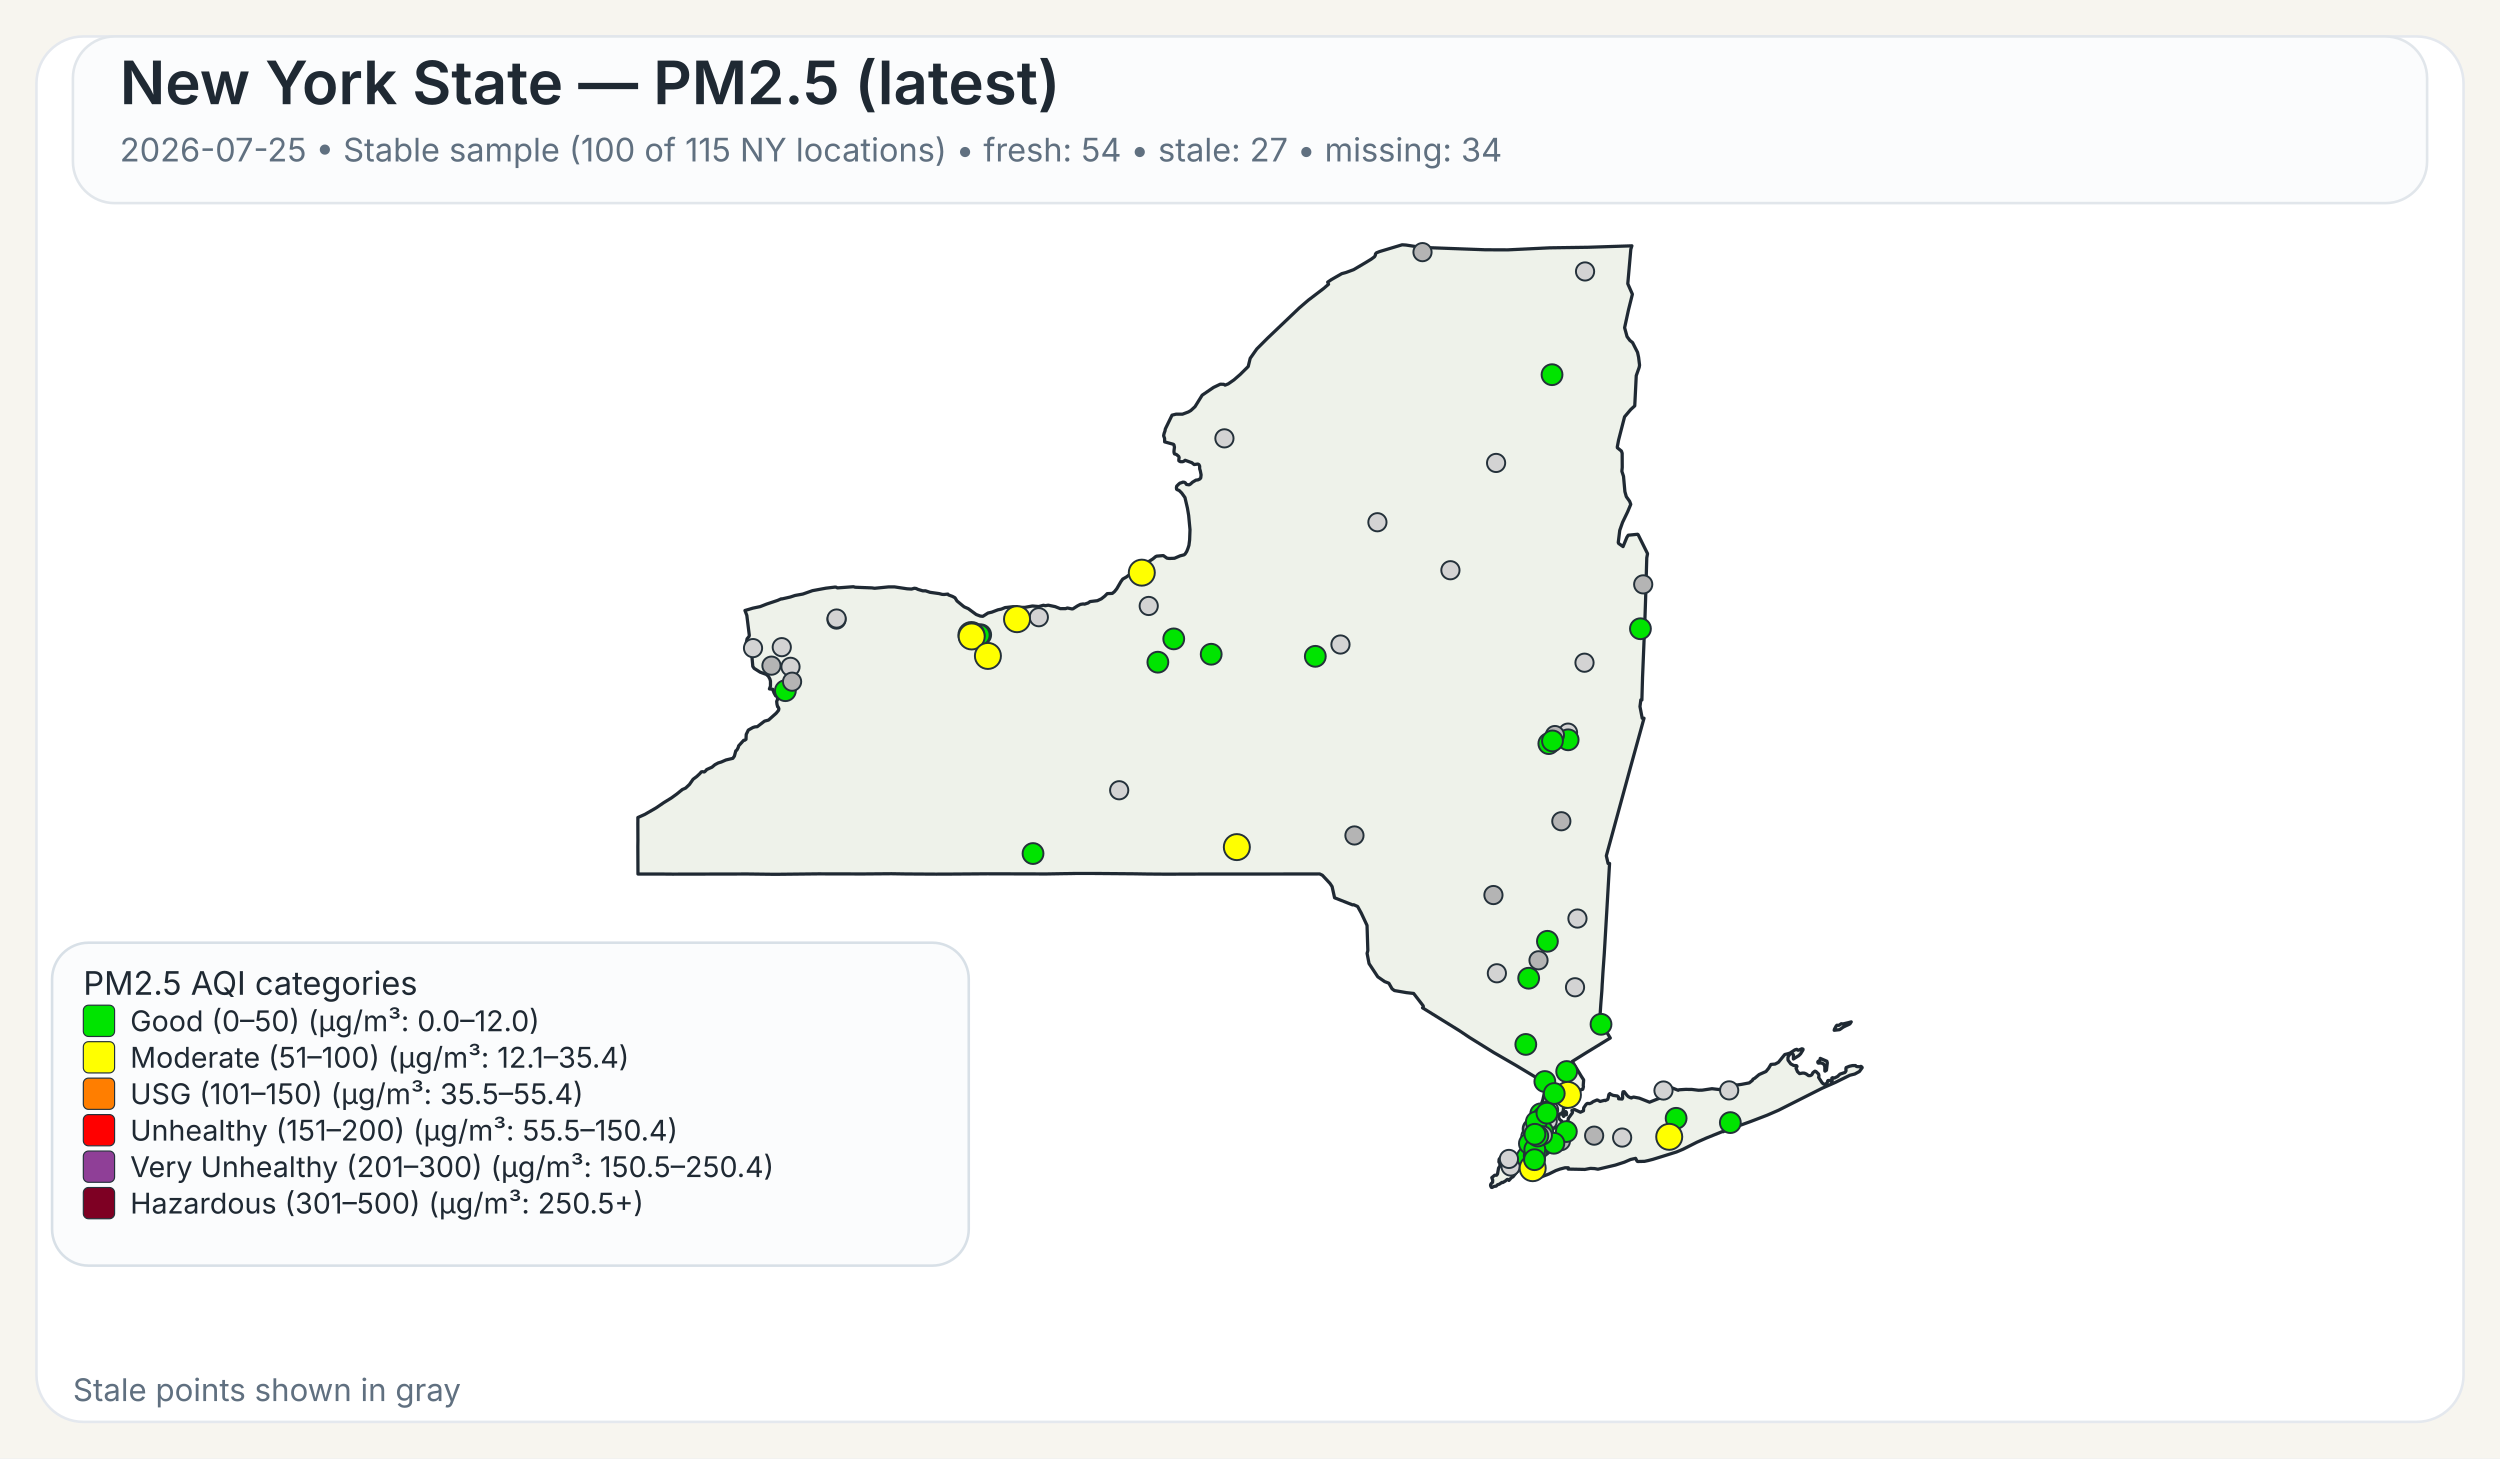
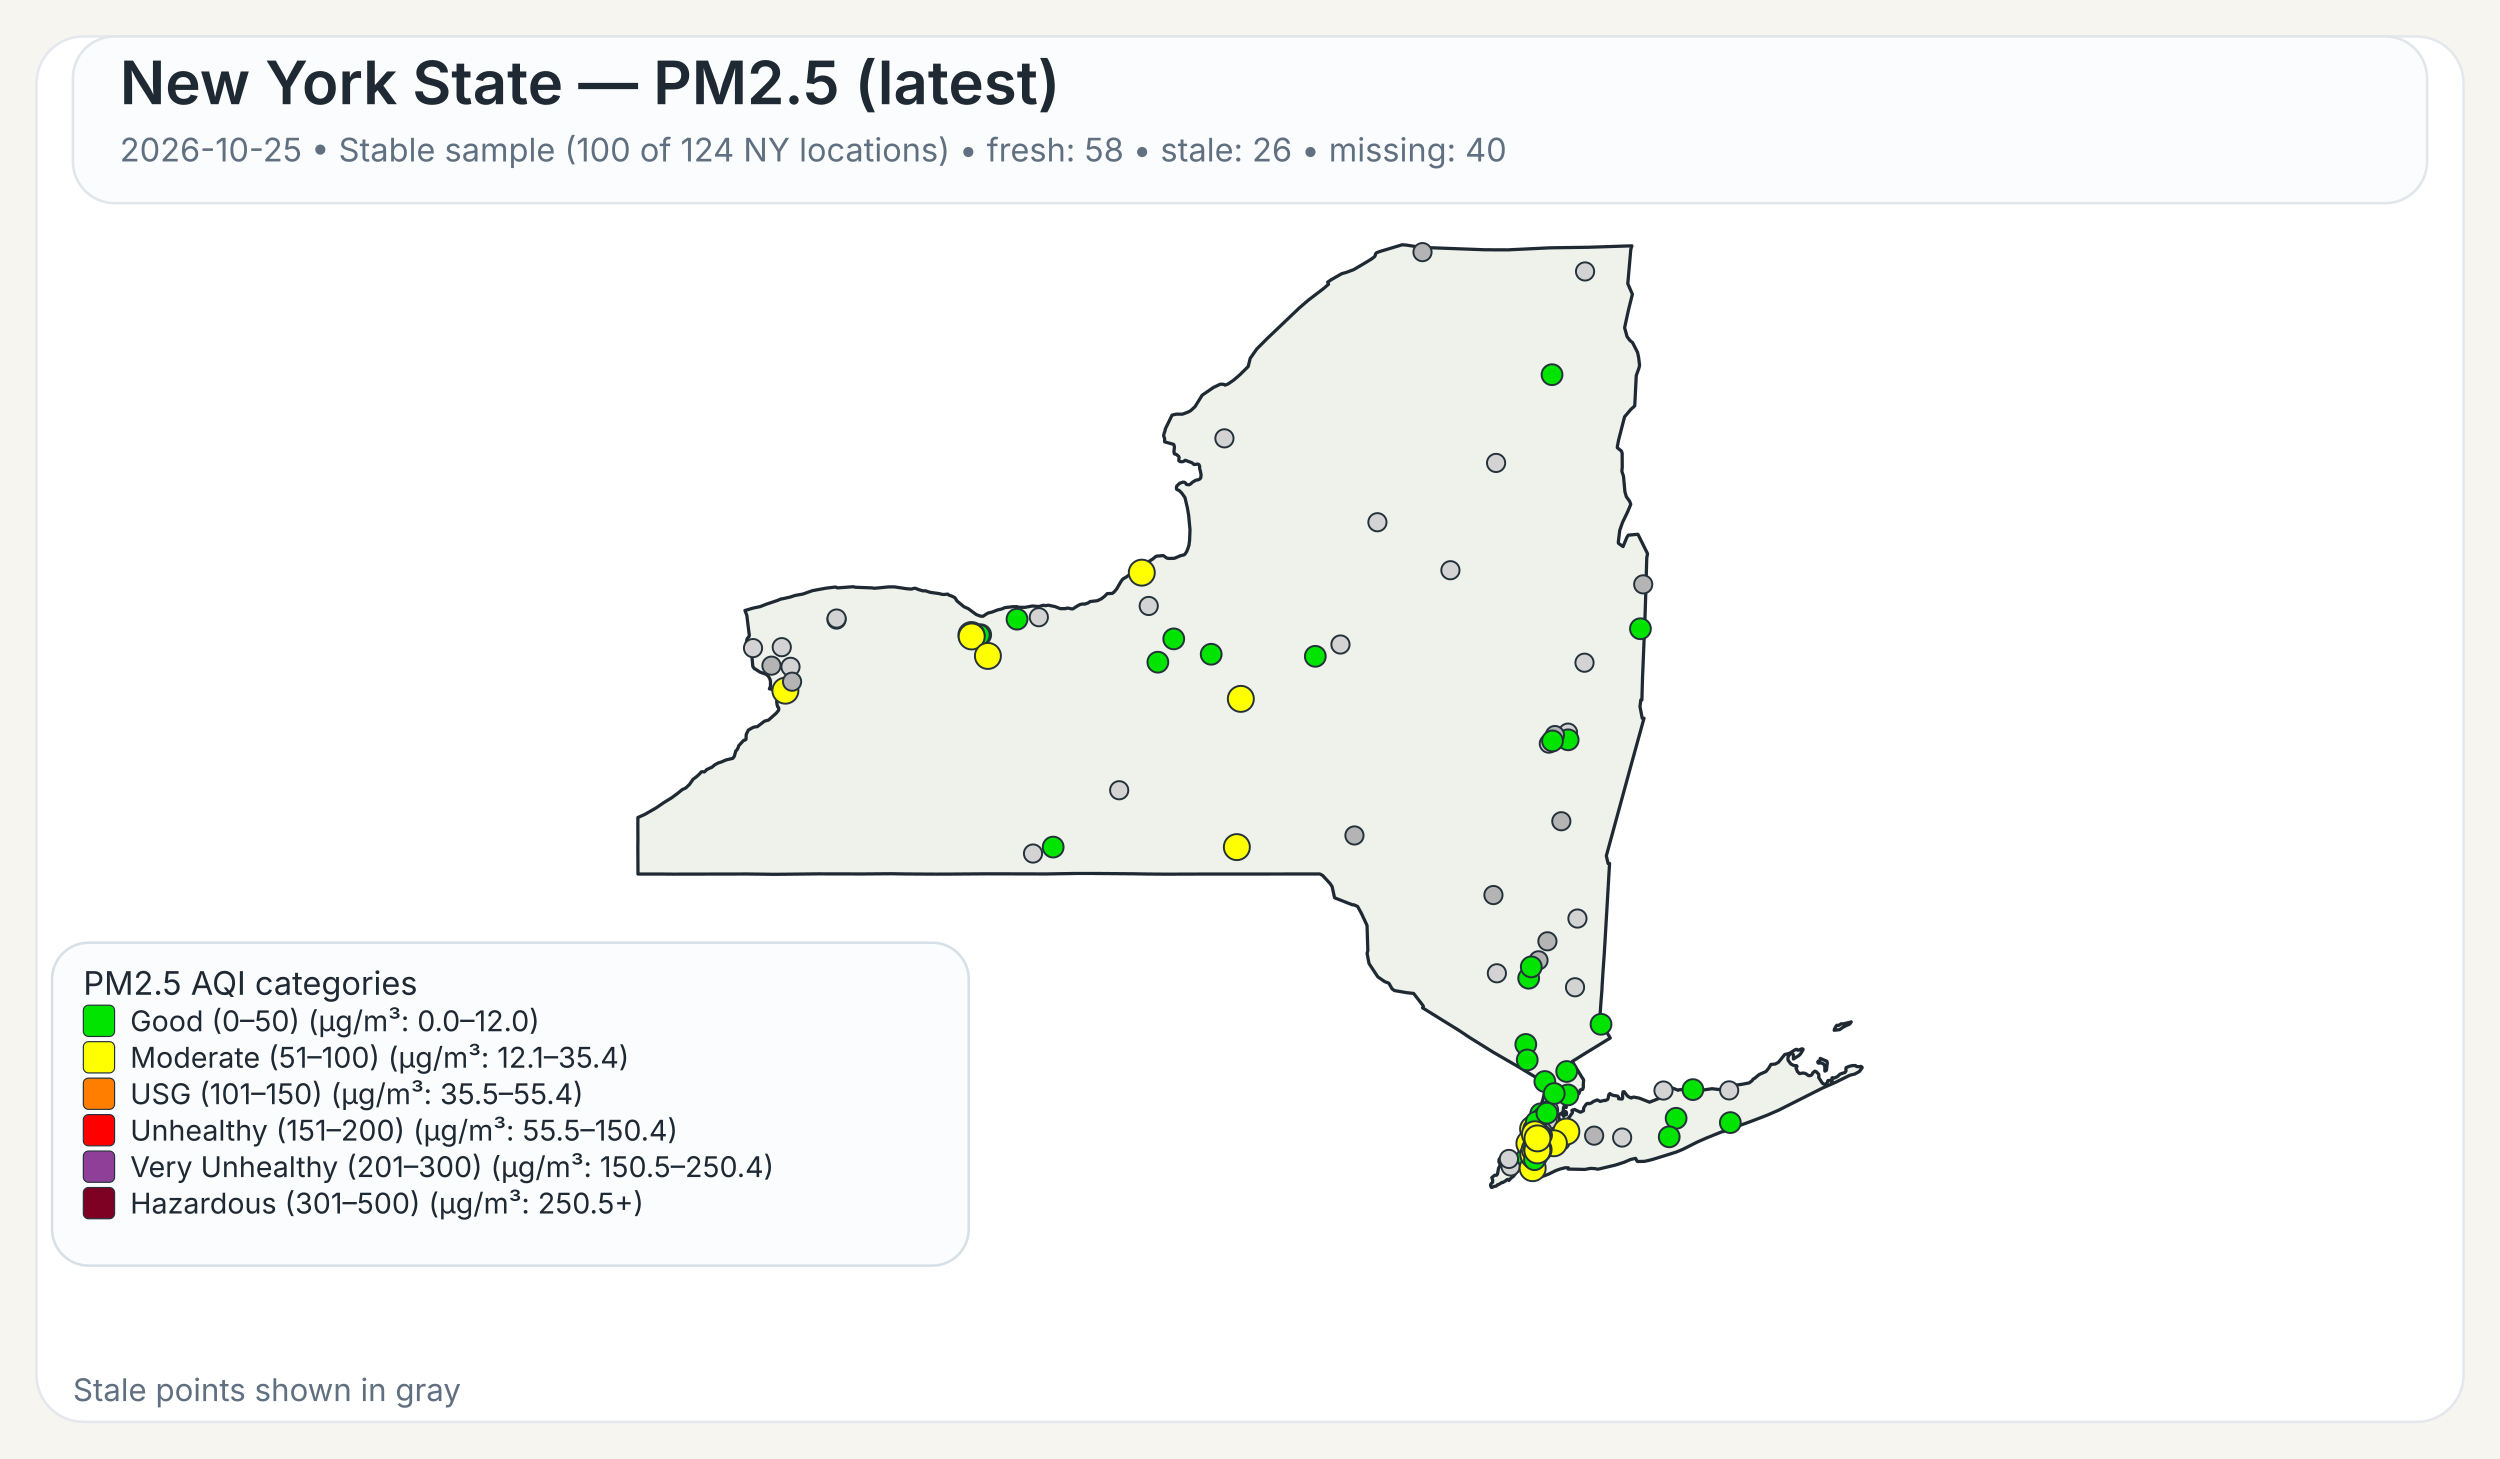
<svg xmlns="http://www.w3.org/2000/svg" width="960" height="560">
  <rect x="0" y="0" width="960" height="560" fill="#F7F5EF" />
  <rect x="14" y="14" width="932" height="532" rx="18" ry="18" fill="#FFFFFF" stroke="#E4E8EE" stroke-width="1" />
  <rect x="28" y="14" width="904" height="64" rx="16" ry="16" fill="#FBFCFD" stroke="#E1E6EB" stroke-width="1" />
  <text x="46" y="40" font-family="Public Sans, Inter, Aptos, Segoe UI, Arial, sans-serif" font-size="23" font-weight="600" fill="#1F2933">New York State — PM2.5 (latest)</text>
-   <text x="46" y="62" font-family="Public Sans, Inter, Aptos, Segoe UI, Arial, sans-serif" font-size="12.5" font-weight="400" fill="#607080">2026-07-25 • Stable sample (100 of 115 NY locations) • fresh: 54 • stale: 27 • missing: 34</text>
+   <text x="46" y="62" font-family="Public Sans, Inter, Aptos, Segoe UI, Arial, sans-serif" font-size="12.5" font-weight="400" fill="#607080">2026-10-25 • Stable sample (100 of 124 NY locations) • fresh: 58 • stale: 26 • missing: 40</text>
  <path d="M601.06,426.90 L601.23,426.83 L601.48,427.07 L601.55,427.32 L601.50,428.06 L601.28,428.08 L601.08,427.81 L601.04,427.27 L601.06,426.90 Z" fill="#EEF2EA" stroke="#1F2933" stroke-width="1.25" stroke-linejoin="round" />
  <path d="M585.16,439.66 L585.21,439.61 L585.24,439.63 L585.33,439.75 L585.00,440.50 L584.94,440.59 L584.83,440.54 L584.77,440.43 L584.80,440.38 L585.16,439.66 Z" fill="#EEF2EA" stroke="#1F2933" stroke-width="1.25" stroke-linejoin="round" />
  <path d="M579.00,452.87 L578.74,452.93 L578.02,453.54 L577.00,454.12 L576.75,454.04 L575.70,454.75 L575.07,454.93 L574.52,455.48 L573.72,455.58 L572.92,456.00 L572.71,455.95 L572.45,455.50 L572.36,455.05 L572.56,454.57 L573.14,454.01 L573.21,453.18 L572.85,452.21 L573.97,451.28 L574.68,451.28 L575.04,450.81 L575.45,448.53 L575.88,447.92 L575.97,447.53 L575.92,446.38 L575.63,446.32 L575.58,446.12 L575.66,445.16 L576.32,444.30 L576.87,444.03 L577.23,444.07 L577.46,444.30 L578.49,444.56 L580.44,444.30 L582.44,443.79 L583.07,443.83 L583.44,444.38 L583.57,445.77 L584.00,446.72 L584.43,447.38 L584.07,448.20 L583.53,448.95 L582.19,450.36 L580.96,451.93 L580.89,451.88 L580.35,452.27 L579.42,453.28 L579.25,452.99 L579.00,452.87 Z" fill="#EEF2EA" stroke="#1F2933" stroke-width="1.25" stroke-linejoin="round" />
  <path d="M698.65,407.28 L698.89,406.98 L698.98,406.42 L701.51,407.51 L701.69,408.12 L701.35,410.97 L700.83,411.31 L700.74,411.25 L700.74,409.57 L700.38,408.71 L700.19,408.52 L699.35,408.18 L698.24,408.24 L698.08,408.08 L698.02,407.81 L698.15,407.57 L698.65,407.28 Z" fill="#EEF2EA" stroke="#1F2933" stroke-width="1.25" stroke-linejoin="round" />
  <path d="M709.87,392.68 L710.87,392.40 L710.37,393.17 L709.71,393.51 L708.74,393.94 L707.77,394.42 L706.83,395.10 L706.37,395.39 L704.33,395.63 L704.44,395.18 L704.77,394.57 L705.12,393.94 L705.39,393.69 L706.11,393.74 L707.05,393.11 L707.70,393.19 L709.32,392.81 L709.87,392.68 Z" fill="#EEF2EA" stroke="#1F2933" stroke-width="1.25" stroke-linejoin="round" />
  <path d="M601.43,424.75 L601.44,424.82 L601.44,424.87 L601.44,424.97 L601.48,425.16 L601.44,425.24 L601.21,425.31 L600.95,425.08 L600.95,424.92 L601.10,424.88 L601.13,424.65 L601.23,424.58 L601.37,424.64 L601.42,424.70 L601.43,424.75 Z" fill="#EEF2EA" stroke="#1F2933" stroke-width="1.25" stroke-linejoin="round" />
  <path d="M623.05,163.10 L621.53,169.00 L621.04,171.61 L621.07,171.95 L622.62,173.20 L622.91,174.06 L622.94,179.46 L622.80,180.98 L623.43,182.92 L623.96,188.79 L624.50,190.70 L624.50,190.71 L625.79,192.51 L626.21,193.67 L625.60,195.12 L625.01,196.54 L623.06,200.59 L622.75,201.47 L621.98,203.67 L621.41,208.34 L621.56,208.68 L623.25,209.89 L624.72,206.33 L625.25,205.52 L628.84,205.16 L629.06,205.34 L632.45,212.18 L632.66,212.61 L632.36,214.21 L632.03,225.74 L632.03,225.80 L632.02,226.34 L632.00,227.05 L631.90,230.25 L631.64,238.09 L631.03,253.00 L630.74,259.97 L630.73,260.06 L630.73,260.23 L630.48,268.80 L630.08,268.74 L629.75,271.32 L630.61,275.80 L631.30,275.80 L628.80,284.88 L626.09,294.70 L622.63,307.38 L616.83,328.64 L617.50,331.57 L618.07,331.57 L617.02,349.62 L617.02,349.66 L616.71,354.88 L616.28,362.25 L616.04,366.27 L615.53,373.42 L615.30,377.22 L615.29,377.28 L615.29,377.35 L615.28,377.44 L615.28,377.49 L615.27,377.53 L615.19,379.03 L615.19,379.14 L615.18,379.18 L615.18,379.35 L615.17,379.49 L615.12,380.31 L615.09,380.73 L615.08,380.89 L614.72,385.46 L614.66,386.30 L614.29,391.98 L618.35,398.60 L616.75,399.56 L616.45,399.75 L610.52,403.39 L609.46,404.03 L609.01,404.31 L603.77,407.58 L605.77,410.89 L606.19,411.58 L606.62,412.29 L607.18,413.23 L608.08,414.62 L608.12,414.70 L607.96,416.83 L608.04,417.28 L607.81,418.17 L607.68,418.35 L607.54,418.27 L606.73,418.62 L606.42,419.73 L606.23,420.03 L605.55,420.48 L604.13,421.08 L603.54,421.65 L602.05,422.64 L600.59,424.82 L600.46,425.17 L600.38,425.37 L600.34,426.13 L600.15,426.98 L600.19,427.32 L600.39,427.51 L600.54,427.87 L600.54,428.09 L600.53,428.27 L600.60,428.55 L600.51,428.65 L600.44,428.71 L600.35,428.62 L600.18,428.29 L600.01,427.93 L600.10,427.54 L599.94,427.19 L599.85,427.21 L599.64,427.48 L599.51,427.81 L599.07,427.70 L598.72,427.92 L598.55,428.85 L598.57,429.17 L598.77,429.63 L599.21,430.17 L599.64,430.41 L600.31,431.59 L600.59,432.07 L600.90,432.04 L601.36,431.60 L601.36,431.60 L602.21,429.98 L602.19,429.51 L603.74,427.42 L603.84,427.11 L603.60,426.42 L603.67,426.33 L604.61,426.05 L606.88,427.09 L607.17,426.96 L608.05,426.54 L608.14,425.40 L608.93,424.24 L609.36,423.80 L609.77,423.70 L610.33,423.82 L611.26,423.43 L611.66,423.07 L613.16,422.42 L613.38,422.39 L614.46,422.95 L616.17,422.51 L616.43,422.62 L617.32,422.20 L617.49,421.82 L617.52,421.77 L617.81,420.28 L618.19,419.93 L618.22,419.96 L618.50,420.18 L618.60,420.26 L618.84,420.36 L619.48,420.63 L619.66,420.66 L619.90,420.69 L620.59,420.79 L621.03,420.85 L621.08,420.86 L621.49,421.26 L621.50,421.39 L621.55,421.93 L622.90,422.03 L623.09,421.64 L623.06,420.27 L623.21,419.33 L623.28,419.23 L623.69,419.22 L624.78,420.64 L625.29,421.11 L626.07,421.51 L626.50,421.62 L626.59,421.46 L627.35,421.28 L629.51,421.69 L629.51,421.69 L633.42,423.24 L638.19,421.34 L638.36,420.84 L638.45,419.18 L638.68,418.35 L640.49,417.89 L642.20,417.80 L644.45,418.67 L644.65,418.48 L647.29,418.32 L649.72,418.35 L652.18,418.65 L653.70,418.61 L657.40,418.06 L660.48,418.42 L661.32,417.62 L664.03,416.80 L665.53,416.46 L666.97,416.64 L668.73,416.40 L671.71,415.83 L672.90,414.88 L673.16,414.40 L673.82,414.05 L675.50,412.63 L678.13,411.46 L679.12,410.27 L680.04,408.74 L681.66,408.60 L682.91,407.93 L685.34,404.94 L686.69,404.59 L687.35,404.38 L689.21,403.16 L689.94,402.93 L690.28,403.23 L690.57,403.30 L691.93,402.73 L692.35,402.87 L692.38,403.11 L691.44,404.66 L690.75,405.35 L688.66,406.65 L688.68,405.06 L688.30,404.60 L687.92,404.54 L687.60,404.66 L687.09,405.06 L686.58,406.01 L686.59,407.08 L687.65,408.54 L688.81,409.15 L689.85,409.20 L690.06,409.50 L689.68,410.21 L690.24,411.51 L691.03,412.27 L692.17,412.06 L692.88,412.09 L693.59,412.39 L694.51,413.06 L695.19,413.03 L695.62,412.79 L695.84,412.56 L696.12,411.95 L696.83,411.38 L696.98,411.33 L697.37,411.49 L698.35,412.46 L698.48,413.14 L698.35,413.73 L699.60,415.66 L700.04,416.12 L700.44,416.32 L700.84,416.33 L701.58,415.93 L701.76,415.37 L701.81,415.13 L701.99,414.91 L702.86,414.89 L703.07,415.26 L703.12,415.25 L703.24,415.22 L703.45,415.13 L703.57,414.86 L703.45,414.38 L703.43,414.00 L703.70,413.83 L704.39,413.98 L705.62,413.37 L706.56,412.46 L708.48,411.82 L708.83,411.29 L708.88,410.85 L708.80,410.51 L708.92,409.94 L710.19,409.44 L711.31,409.19 L712.51,409.17 L712.73,409.44 L713.09,409.58 L714.27,409.63 L714.58,409.48 L714.99,409.75 L715.07,409.99 L714.02,411.45 L712.24,412.42 L710.34,412.90 L704.77,415.65 L699.71,417.88 L682.98,426.32 L678.57,428.24 L672.42,430.60 L662.20,434.30 L661.73,434.58 L661.49,434.51 L660.84,434.74 L655.19,437.03 L651.62,438.61 L646.31,441.30 L643.78,442.36 L638.41,444.04 L634.66,445.20 L632.83,445.67 L631.47,445.96 L631.32,445.96 L628.83,446.02 L628.63,445.87 L628.07,444.81 L626.15,445.24 L623.74,446.28 L621.85,446.89 L620.27,447.40 L613.61,448.98 L612.34,448.74 L610.73,448.66 L608.60,449.06 L605.36,448.99 L602.17,448.93 L602.19,448.77 L602.25,448.43 L600.97,448.42 L599.39,448.83 L599.07,448.91 L597.43,449.50 L594.79,450.81 L591.48,452.07 L591.48,451.26 L591.59,450.86 L591.41,450.49 L591.24,450.39 L590.88,450.18 L590.56,449.81 L590.00,449.87 L588.10,450.05 L587.46,450.03 L587.05,449.85 L586.87,449.72 L586.81,449.43 L587.15,448.99 L587.21,448.90 L587.49,448.42 L587.39,448.02 L586.94,447.62 L585.63,447.32 L585.23,446.64 L585.06,445.69 L585.31,444.71 L585.45,444.41 L585.68,443.96 L586.50,442.95 L586.37,441.37 L586.22,441.17 L586.16,441.08 L586.11,440.71 L586.29,440.19 L586.49,440.03 L586.59,439.53 L586.42,439.11 L586.13,438.91 L586.77,435.14 L587.04,434.58 L587.53,433.54 L588.00,432.56 L588.37,431.79 L590.66,426.98 L591.27,425.68 L591.55,425.09 L591.55,425.09 L591.90,424.00 L592.36,422.57 L592.47,422.24 L593.89,415.87 L593.37,415.86 L592.83,415.54 L585.14,410.91 L585.14,410.91 L582.09,409.08 L581.83,408.93 L574.90,404.92 L573.64,404.20 L565.84,399.35 L564.27,398.37 L560.37,395.76 L546.26,387.01 L546.57,386.68 L546.49,386.22 L542.83,381.48 L542.63,381.46 L540.06,381.17 L535.45,380.37 L534.54,379.69 L533.32,377.55 L531.70,376.93 L529.06,375.09 L525.71,370.01 L525.14,367.03 L524.96,366.10 L525.25,365.02 L524.94,355.37 L522.72,350.61 L521.32,348.08 L519.78,347.40 L519.41,347.49 L512.48,344.75 L511.52,340.44 L510.72,339.24 L507.79,336.09 L506.74,335.59 L502.43,335.60 L502.18,335.60 L499.75,335.60 L499.39,335.61 L499.35,335.61 L469.83,335.63 L469.66,335.63 L462.36,335.64 L461.30,335.63 L460.85,335.63 L460.00,335.64 L448.21,335.68 L447.85,335.68 L441.17,335.63 L440.91,335.63 L435.49,335.54 L435.46,335.54 L420.14,335.41 L418.99,335.41 L413.90,335.41 L413.83,335.41 L413.52,335.41 L412.93,335.41 L412.60,335.42 L411.23,335.45 L411.22,335.45 L408.74,335.48 L408.73,335.48 L401.77,335.60 L379.14,335.54 L372.91,335.59 L364.59,335.65 L360.26,335.66 L359.71,335.67 L347.88,335.60 L347.87,335.60 L342.30,335.51 L337.43,335.55 L331.40,335.60 L314.24,335.56 L297.70,335.74 L295.08,335.71 L287.13,335.61 L286.61,335.61 L258.23,335.67 L257.47,335.66 L253.93,335.63 L253.07,335.62 L253.07,335.63 L244.98,335.62 L244.93,325.04 L244.95,323.48 L244.96,322.52 L244.95,321.67 L244.95,321.16 L244.95,320.84 L244.93,316.08 L244.94,315.42 L244.94,313.93 L247.57,312.75 L251.88,310.27 L254.93,308.19 L257.77,306.44 L259.87,304.92 L262.02,303.17 L263.28,302.62 L264.74,301.24 L266.14,299.24 L267.54,298.19 L268.72,297.09 L269.32,296.39 L269.90,296.33 L270.33,296.44 L270.54,296.38 L271.04,295.92 L271.36,295.51 L273.40,294.60 L274.52,293.65 L275.81,292.96 L276.98,292.61 L278.76,291.83 L281.41,291.20 L282.01,290.34 L282.12,289.92 L282.55,288.31 L282.75,288.22 L283.00,287.95 L283.49,287.01 L283.63,286.42 L285.57,284.28 L285.90,284.29 L286.46,283.91 L286.55,282.02 L287.35,280.35 L289.13,279.36 L289.89,279.12 L290.78,279.05 L293.57,276.92 L295.12,276.50 L298.07,273.86 L298.97,272.76 L299.09,272.13 L298.79,271.45 L298.62,271.42 L298.36,270.43 L298.24,269.33 L298.55,268.66 L298.61,268.16 L298.25,267.28 L297.85,267.20 L297.24,266.09 L296.70,264.68 L295.46,264.54 L295.86,263.47 L295.86,261.59 L295.66,260.80 L295.08,259.71 L294.94,259.59 L294.28,258.99 L291.89,258.11 L289.57,256.64 L289.07,255.88 L288.57,250.10 L288.55,249.89 L286.78,249.43 L286.31,248.17 L286.88,245.30 L287.63,244.40 L287.73,243.95 L286.78,236.32 L286.06,234.43 L289.07,233.54 L291.93,232.93 L294.37,231.97 L298.62,230.55 L299.99,229.95 L300.12,230.02 L303.47,229.26 L305.29,228.66 L308.28,228.12 L312.00,226.81 L317.17,225.86 L320.65,225.44 L321.03,225.47 L321.59,225.76 L322.04,225.72 L327.70,225.30 L328.39,225.50 L334.82,225.75 L335.83,225.90 L341.09,225.38 L343.51,225.37 L348.32,226.10 L349.98,226.20 L350.03,226.20 L351.12,225.89 L351.79,225.98 L352.52,226.34 L354.31,226.87 L355.38,226.87 L357.13,227.45 L360.63,227.94 L361.77,228.24 L362.50,228.28 L363.98,228.13 L364.17,228.44 L365.74,229.01 L366.72,229.54 L367.48,230.77 L369.92,232.79 L370.31,233.07 L371.82,233.73 L373.38,234.88 L374.86,235.97 L376.42,236.57 L377.42,236.67 L379.40,235.40 L380.84,235.07 L383.21,234.17 L384.54,233.89 L385.93,233.32 L386.27,233.28 L386.83,233.22 L388.90,232.98 L390.48,232.95 L391.11,233.18 L393.48,233.24 L396.46,232.70 L398.89,232.91 L400.66,232.42 L401.43,232.58 L402.53,232.39 L405.18,232.95 L407.17,233.73 L409.20,233.71 L409.87,233.47 L411.66,233.83 L412.03,233.77 L413.80,232.63 L414.88,232.08 L415.91,231.92 L416.48,231.99 L417.81,231.55 L418.60,231.00 L421.39,230.66 L422.92,229.95 L424.23,228.91 L425.18,227.95 L425.69,227.93 L427.12,227.87 L427.93,227.21 L428.83,226.10 L430.44,223.32 L431.14,222.35 L431.96,221.89 L432.55,221.55 L435.18,219.53 L437.03,218.59 L437.61,217.92 L437.98,217.72 L438.51,217.88 L439.70,217.38 L440.56,215.99 L442.64,214.67 L443.82,213.70 L444.23,213.55 L446.72,213.34 L448.11,214.33 L448.97,214.45 L450.99,214.38 L453.20,213.43 L454.63,213.07 L455.05,212.77 L455.69,211.79 L456.17,210.59 L456.55,209.40 L456.81,207.36 L456.96,203.41 L456.73,200.97 L456.44,197.89 L455.97,195.10 L455.02,191.05 L453.78,189.32 L452.78,188.33 L452.13,188.08 L451.81,187.86 L451.74,187.30 L451.84,186.69 L452.22,186.31 L452.64,185.89 L453.10,185.51 L453.80,185.32 L454.18,185.14 L454.70,185.18 L455.13,185.37 L455.61,186.03 L456.63,186.18 L457.19,185.84 L457.91,185.17 L459.24,184.37 L460.00,184.28 L460.73,183.93 L461.08,183.54 L461.22,182.35 L460.90,180.72 L460.70,180.14 L460.66,179.72 L460.67,178.99 L460.38,178.40 L459.97,178.19 L458.56,178.39 L457.66,177.67 L455.09,176.75 L454.57,177.13 L454.12,177.30 L453.65,177.30 L453.29,177.28 L452.94,177.12 L452.67,176.90 L452.67,176.38 L452.79,175.72 L452.62,175.27 L451.89,174.63 L451.54,174.45 L451.01,174.30 L450.87,173.94 L450.80,173.54 L450.84,172.88 L450.99,171.72 L450.78,170.78 L450.56,170.60 L447.23,169.68 L447.20,168.34 L446.83,167.32 L447.02,166.42 L447.35,165.48 L447.50,164.69 L450.06,159.42 L451.61,159.04 L454.05,159.05 L456.36,158.18 L457.28,157.64 L458.88,156.17 L461.63,151.75 L465.96,148.79 L468.59,147.53 L469.94,147.58 L470.43,147.90 L471.65,147.40 L473.83,145.88 L476.29,143.74 L476.97,143.06 L479.31,140.74 L480.08,137.59 L482.60,134.01 L486.70,129.90 L498.91,118.26 L502.36,115.29 L508.27,110.78 L510.16,109.15 L509.83,108.34 L511.28,107.35 L515.25,105.08 L516.86,104.64 L519.80,103.55 L524.26,100.92 L526.51,99.55 L527.81,98.60 L528.14,98.00 L528.16,97.54 L528.55,97.08 L529.76,96.60 L538.43,94.00 L539.92,94.10 L544.47,94.80 L545.84,95.00 L570.26,95.91 L578.85,95.95 L585.96,95.61 L595.04,95.17 L609.91,94.95 L626.65,94.40 L626.23,95.73 L625.68,102.02 L625.07,108.95 L626.84,112.98 L625.33,119.03 L623.85,125.84 L624.79,129.27 L625.53,130.26 L625.83,130.68 L626.91,131.56 L626.91,131.56 L628.81,135.29 L629.22,137.19 L629.59,140.21 L629.45,141.06 L628.32,144.25 L627.83,154.15 L627.74,155.85 L626.19,157.27 L623.83,160.07 L623.05,163.10 Z" fill="#EEF2EA" stroke="#1F2933" stroke-width="1.25" stroke-linejoin="round" />
  <circle cx="574.80" cy="373.74" r="3.50" fill="lightgray" stroke="#24313A" stroke-width="0.75" />
  <circle cx="296.24" cy="255.61" r="3.50" fill="rgb(180,180,180)" stroke="#24313A" stroke-width="0.75" />
  <circle cx="585.91" cy="401.06" r="4.00" fill="#00E400" stroke="#24313A" stroke-width="0.75" />
  <circle cx="590.67" cy="430.08" r="3.50" fill="lightgray" stroke="#24313A" stroke-width="0.75" />
  <circle cx="587.01" cy="375.64" r="4.00" fill="#00E400" stroke="#24313A" stroke-width="0.75" />
  <circle cx="580.07" cy="447.93" r="3.50" fill="lightgray" stroke="#24313A" stroke-width="0.75" />
  <circle cx="528.93" cy="200.54" r="3.50" fill="lightgray" stroke="#24313A" stroke-width="0.75" />
  <circle cx="622.90" cy="436.82" r="3.50" fill="lightgray" stroke="#24313A" stroke-width="0.75" />
  <circle cx="321.22" cy="237.92" r="3.50" fill="lightgray" stroke="#24313A" stroke-width="0.75" />
  <circle cx="556.96" cy="218.97" r="3.50" fill="lightgray" stroke="#24313A" stroke-width="0.75" />
  <circle cx="574.50" cy="177.77" r="3.50" fill="lightgray" stroke="#24313A" stroke-width="0.75" />
  <circle cx="429.77" cy="303.46" r="3.50" fill="lightgray" stroke="#24313A" stroke-width="0.75" />
  <circle cx="514.74" cy="247.49" r="3.50" fill="lightgray" stroke="#24313A" stroke-width="0.75" />
  <circle cx="470.18" cy="168.33" r="3.50" fill="lightgray" stroke="#24313A" stroke-width="0.75" />
  <circle cx="376.59" cy="243.75" r="4.00" fill="#00E400" stroke="#24313A" stroke-width="0.75" />
  <circle cx="591.63" cy="427.72" r="4.00" fill="#00E400" stroke="#24313A" stroke-width="0.75" />
-   <circle cx="593.40" cy="430.37" r="4.00" fill="#00E400" stroke="#24313A" stroke-width="0.75" />
+   <circle cx="593.40" cy="430.37" r="3.50" fill="lightgray" stroke="#24313A" stroke-width="0.75" />
  <circle cx="593.93" cy="437.51" r="4.00" fill="#00E400" stroke="#24313A" stroke-width="0.75" />
  <circle cx="602.12" cy="281.33" r="3.50" fill="lightgray" stroke="#24313A" stroke-width="0.75" />
  <circle cx="398.91" cy="237.01" r="3.50" fill="lightgray" stroke="#24313A" stroke-width="0.75" />
  <circle cx="598.03" cy="436.67" r="4.00" fill="#00E400" stroke="#24313A" stroke-width="0.75" />
  <circle cx="595.98" cy="143.88" r="4.00" fill="#00E400" stroke="#24313A" stroke-width="0.75" />
  <circle cx="601.61" cy="411.46" r="4.00" fill="#00E400" stroke="#24313A" stroke-width="0.75" />
  <circle cx="608.45" cy="254.48" r="3.50" fill="lightgray" stroke="#24313A" stroke-width="0.75" />
  <circle cx="604.81" cy="379.11" r="3.50" fill="lightgray" stroke="#24313A" stroke-width="0.75" />
  <circle cx="588.51" cy="437.27" r="3.50" fill="rgb(180,180,180)" stroke="#24313A" stroke-width="0.75" />
  <circle cx="465.10" cy="251.23" r="4.00" fill="#00E400" stroke="#24313A" stroke-width="0.75" />
-   <circle cx="396.68" cy="327.76" r="4.00" fill="#00E400" stroke="#24313A" stroke-width="0.75" />
+   <circle cx="396.68" cy="327.76" r="3.50" fill="lightgray" stroke="#24313A" stroke-width="0.75" />
  <circle cx="643.63" cy="429.43" r="4.00" fill="#00E400" stroke="#24313A" stroke-width="0.75" />
  <circle cx="586.47" cy="444.33" r="4.00" fill="#00E400" stroke="#24313A" stroke-width="0.75" />
  <circle cx="303.55" cy="256.06" r="3.50" fill="lightgray" stroke="#24313A" stroke-width="0.75" />
  <circle cx="602.17" cy="284.09" r="4.00" fill="#00E400" stroke="#24313A" stroke-width="0.75" />
-   <circle cx="301.59" cy="265.22" r="4.00" fill="#00E400" stroke="#24313A" stroke-width="0.75" />
+   <circle cx="301.59" cy="265.22" r="5.00" fill="#FFFF00" stroke="#24313A" stroke-width="0.75" />
  <circle cx="321.26" cy="237.52" r="3.50" fill="lightgray" stroke="#24313A" stroke-width="0.75" />
  <circle cx="612.15" cy="436.09" r="3.50" fill="rgb(180,180,180)" stroke="#24313A" stroke-width="0.75" />
  <circle cx="587.88" cy="438.53" r="3.50" fill="rgb(180,180,180)" stroke="#24313A" stroke-width="0.75" />
-   <circle cx="591.83" cy="440.12" r="4.00" fill="#00E400" stroke="#24313A" stroke-width="0.75" />
+   <circle cx="591.83" cy="440.12" r="3.50" fill="lightgray" stroke="#24313A" stroke-width="0.75" />
  <circle cx="594.32" cy="430.48" r="3.50" fill="lightgray" stroke="#24313A" stroke-width="0.75" />
  <circle cx="594.83" cy="426.21" r="3.50" fill="lightgray" stroke="#24313A" stroke-width="0.75" />
  <circle cx="605.74" cy="352.72" r="3.50" fill="lightgray" stroke="#24313A" stroke-width="0.75" />
  <circle cx="664.00" cy="418.71" r="3.50" fill="lightgray" stroke="#24313A" stroke-width="0.75" />
  <circle cx="546.24" cy="96.82" r="3.50" fill="rgb(180,180,180)" stroke="#24313A" stroke-width="0.75" />
  <circle cx="638.78" cy="418.76" r="3.50" fill="lightgray" stroke="#24313A" stroke-width="0.75" />
  <circle cx="304.16" cy="261.77" r="3.50" fill="rgb(180,180,180)" stroke="#24313A" stroke-width="0.75" />
  <circle cx="441.11" cy="232.69" r="3.50" fill="lightgray" stroke="#24313A" stroke-width="0.75" />
  <circle cx="598.43" cy="436.52" r="4.00" fill="#00E400" stroke="#24313A" stroke-width="0.75" />
  <circle cx="376.03" cy="243.84" r="4.00" fill="#00E400" stroke="#24313A" stroke-width="0.75" />
  <circle cx="592.26" cy="428.72" r="3.50" fill="rgb(180,180,180)" stroke="#24313A" stroke-width="0.75" />
  <circle cx="579.43" cy="445.03" r="3.50" fill="lightgray" stroke="#24313A" stroke-width="0.75" />
-   <circle cx="602.08" cy="420.44" r="5.00" fill="#FFFF00" stroke="#24313A" stroke-width="0.75" />
+   <circle cx="602.08" cy="420.44" r="4.00" fill="#00E400" stroke="#24313A" stroke-width="0.75" />
  <circle cx="590.18" cy="441.64" r="3.50" fill="rgb(180,180,180)" stroke="#24313A" stroke-width="0.75" />
  <circle cx="520.11" cy="320.82" r="3.50" fill="rgb(180,180,180)" stroke="#24313A" stroke-width="0.75" />
  <circle cx="601.48" cy="434.51" r="3.50" fill="rgb(180,180,180)" stroke="#24313A" stroke-width="0.75" />
  <circle cx="598.28" cy="436.62" r="3.50" fill="rgb(180,180,180)" stroke="#24313A" stroke-width="0.75" />
-   <circle cx="601.48" cy="434.52" r="3.50" fill="rgb(180,180,180)" stroke="#24313A" stroke-width="0.75" />
+   <circle cx="601.48" cy="434.52" r="3.50" fill="lightgray" stroke="#24313A" stroke-width="0.75" />
  <circle cx="608.66" cy="104.24" r="3.50" fill="lightgray" stroke="#24313A" stroke-width="0.75" />
  <circle cx="373.02" cy="243.85" r="5.00" fill="#FFFF00" stroke="#24313A" stroke-width="0.75" />
  <circle cx="598.27" cy="436.67" r="3.50" fill="lightgray" stroke="#24313A" stroke-width="0.75" />
  <circle cx="598.28" cy="436.62" r="3.50" fill="lightgray" stroke="#24313A" stroke-width="0.75" />
  <circle cx="587.67" cy="436.46" r="3.50" fill="lightgray" stroke="#24313A" stroke-width="0.75" />
  <circle cx="590.79" cy="368.76" r="3.50" fill="rgb(180,180,180)" stroke="#24313A" stroke-width="0.75" />
  <circle cx="593.22" cy="415.30" r="4.00" fill="#00E400" stroke="#24313A" stroke-width="0.75" />
  <circle cx="590.92" cy="439.03" r="5.00" fill="#FFFF00" stroke="#24313A" stroke-width="0.75" />
  <circle cx="300.20" cy="248.51" r="3.50" fill="lightgray" stroke="#24313A" stroke-width="0.75" />
  <circle cx="588.55" cy="448.58" r="5.00" fill="#FFFF00" stroke="#24313A" stroke-width="0.75" />
  <circle cx="592.77" cy="438.21" r="3.50" fill="lightgray" stroke="#24313A" stroke-width="0.75" />
  <circle cx="592.77" cy="438.23" r="3.50" fill="rgb(180,180,180)" stroke="#24313A" stroke-width="0.75" />
  <circle cx="592.78" cy="438.21" r="3.50" fill="rgb(180,180,180)" stroke="#24313A" stroke-width="0.75" />
  <circle cx="592.81" cy="438.17" r="3.50" fill="rgb(180,180,180)" stroke="#24313A" stroke-width="0.75" />
  <circle cx="592.70" cy="438.35" r="3.50" fill="rgb(180,180,180)" stroke="#24313A" stroke-width="0.75" />
  <circle cx="592.76" cy="438.20" r="3.50" fill="lightgray" stroke="#24313A" stroke-width="0.75" />
  <circle cx="592.66" cy="438.26" r="3.50" fill="lightgray" stroke="#24313A" stroke-width="0.75" />
  <circle cx="599.38" cy="438.19" r="3.50" fill="rgb(180,180,180)" stroke="#24313A" stroke-width="0.75" />
  <circle cx="474.95" cy="325.29" r="5.00" fill="#FFFF00" stroke="#24313A" stroke-width="0.75" />
-   <circle cx="588.70" cy="433.55" r="4.00" fill="#00E400" stroke="#24313A" stroke-width="0.75" />
-   <circle cx="601.48" cy="434.52" r="4.00" fill="#00E400" stroke="#24313A" stroke-width="0.75" />
+   <circle cx="588.70" cy="433.55" r="5.00" fill="#FFFF00" stroke="#24313A" stroke-width="0.75" />
+   <circle cx="601.48" cy="434.52" r="5.00" fill="#FFFF00" stroke="#24313A" stroke-width="0.75" />
  <circle cx="629.93" cy="241.44" r="4.00" fill="#00E400" stroke="#24313A" stroke-width="0.75" />
  <circle cx="599.55" cy="315.36" r="3.50" fill="rgb(180,180,180)" stroke="#24313A" stroke-width="0.75" />
  <circle cx="588.57" cy="437.98" r="3.50" fill="lightgray" stroke="#24313A" stroke-width="0.75" />
  <circle cx="595.75" cy="285.13" r="3.50" fill="rgb(180,180,180)" stroke="#24313A" stroke-width="0.75" />
-   <circle cx="589.13" cy="443.87" r="4.00" fill="#00E400" stroke="#24313A" stroke-width="0.75" />
-   <circle cx="594.21" cy="361.46" r="4.00" fill="#00E400" stroke="#24313A" stroke-width="0.75" />
+   <circle cx="589.13" cy="443.87" r="5.00" fill="#FFFF00" stroke="#24313A" stroke-width="0.75" />
+   <circle cx="594.21" cy="361.46" r="3.50" fill="rgb(180,180,180)" stroke="#24313A" stroke-width="0.75" />
  <circle cx="614.79" cy="393.33" r="4.00" fill="#00E400" stroke="#24313A" stroke-width="0.75" />
-   <circle cx="664.45" cy="431.08" r="3.50" fill="rgb(180,180,180)" stroke="#24313A" stroke-width="0.75" />
+   <circle cx="664.45" cy="431.08" r="3.50" fill="lightgray" stroke="#24313A" stroke-width="0.75" />
  <circle cx="597.09" cy="282.26" r="3.50" fill="rgb(180,180,180)" stroke="#24313A" stroke-width="0.75" />
  <circle cx="573.48" cy="343.70" r="3.50" fill="rgb(180,180,180)" stroke="#24313A" stroke-width="0.75" />
  <circle cx="373.13" cy="244.40" r="5.00" fill="#FFFF00" stroke="#24313A" stroke-width="0.75" />
-   <circle cx="590.03" cy="441.87" r="4.00" fill="#00E400" stroke="#24313A" stroke-width="0.75" />
+   <circle cx="590.03" cy="441.87" r="5.00" fill="#FFFF00" stroke="#24313A" stroke-width="0.75" />
  <circle cx="664.45" cy="431.08" r="4.00" fill="#00E400" stroke="#24313A" stroke-width="0.75" />
  <circle cx="596.83" cy="419.91" r="4.00" fill="#00E400" stroke="#24313A" stroke-width="0.75" />
-   <circle cx="640.98" cy="436.54" r="5.00" fill="#FFFF00" stroke="#24313A" stroke-width="0.75" />
-   <circle cx="587.29" cy="439.12" r="4.00" fill="#00E400" stroke="#24313A" stroke-width="0.75" />
+   <circle cx="640.98" cy="436.54" r="4.00" fill="#00E400" stroke="#24313A" stroke-width="0.75" />
+   <circle cx="587.29" cy="439.12" r="5.00" fill="#FFFF00" stroke="#24313A" stroke-width="0.75" />
  <circle cx="589.23" cy="444.79" r="4.00" fill="#00E400" stroke="#24313A" stroke-width="0.75" />
  <circle cx="588.46" cy="433.42" r="3.50" fill="rgb(180,180,180)" stroke="#24313A" stroke-width="0.75" />
-   <circle cx="592.37" cy="434.42" r="4.00" fill="#00E400" stroke="#24313A" stroke-width="0.75" />
-   <circle cx="594.75" cy="285.55" r="4.00" fill="#00E400" stroke="#24313A" stroke-width="0.75" />
+   <circle cx="592.37" cy="434.42" r="3.50" fill="rgb(180,180,180)" stroke="#24313A" stroke-width="0.75" />
+   <circle cx="594.75" cy="285.55" r="3.50" fill="lightgray" stroke="#24313A" stroke-width="0.75" />
  <circle cx="630.99" cy="224.40" r="3.50" fill="rgb(180,180,180)" stroke="#24313A" stroke-width="0.75" />
-   <circle cx="590.52" cy="437.49" r="4.00" fill="#00E400" stroke="#24313A" stroke-width="0.75" />
+   <circle cx="590.52" cy="437.49" r="5.00" fill="#FFFF00" stroke="#24313A" stroke-width="0.75" />
  <circle cx="589.94" cy="430.85" r="4.00" fill="#00E400" stroke="#24313A" stroke-width="0.75" />
+   <circle cx="650.08" cy="418.41" r="4.00" fill="#00E400" stroke="#24313A" stroke-width="0.75" />
  <circle cx="596.15" cy="284.52" r="4.00" fill="#00E400" stroke="#24313A" stroke-width="0.75" />
-   <circle cx="588.77" cy="443.25" r="3.50" fill="rgb(180,180,180)" stroke="#24313A" stroke-width="0.75" />
-   <circle cx="596.70" cy="439.01" r="4.00" fill="#00E400" stroke="#24313A" stroke-width="0.75" />
-   <circle cx="390.54" cy="237.77" r="5.00" fill="#FFFF00" stroke="#24313A" stroke-width="0.75" />
-   <circle cx="589.36" cy="441.38" r="4.00" fill="#00E400" stroke="#24313A" stroke-width="0.75" />
+   <circle cx="588.77" cy="443.25" r="5.00" fill="#FFFF00" stroke="#24313A" stroke-width="0.75" />
+   <circle cx="596.70" cy="439.01" r="5.00" fill="#FFFF00" stroke="#24313A" stroke-width="0.75" />
+   <circle cx="390.54" cy="237.77" r="4.00" fill="#00E400" stroke="#24313A" stroke-width="0.75" />
+   <circle cx="589.36" cy="441.38" r="5.00" fill="#FFFF00" stroke="#24313A" stroke-width="0.75" />
  <circle cx="450.72" cy="245.33" r="4.00" fill="#00E400" stroke="#24313A" stroke-width="0.75" />
  <circle cx="444.62" cy="254.28" r="4.00" fill="#00E400" stroke="#24313A" stroke-width="0.75" />
  <circle cx="379.36" cy="251.88" r="5.00" fill="#FFFF00" stroke="#24313A" stroke-width="0.75" />
  <circle cx="594.02" cy="427.45" r="4.00" fill="#00E400" stroke="#24313A" stroke-width="0.75" />
  <circle cx="592.46" cy="435.94" r="3.50" fill="rgb(180,180,180)" stroke="#24313A" stroke-width="0.75" />
  <circle cx="289.16" cy="248.87" r="3.50" fill="lightgray" stroke="#24313A" stroke-width="0.75" />
  <circle cx="505.08" cy="252.03" r="4.00" fill="#00E400" stroke="#24313A" stroke-width="0.75" />
-   <circle cx="590.51" cy="436.23" r="4.00" fill="#00E400" stroke="#24313A" stroke-width="0.75" />
-   <circle cx="589.41" cy="435.56" r="4.00" fill="#00E400" stroke="#24313A" stroke-width="0.75" />
+   <circle cx="590.51" cy="436.23" r="5.00" fill="#FFFF00" stroke="#24313A" stroke-width="0.75" />
+   <circle cx="589.41" cy="435.56" r="5.00" fill="#FFFF00" stroke="#24313A" stroke-width="0.75" />
  <circle cx="438.45" cy="219.90" r="5.00" fill="#FFFF00" stroke="#24313A" stroke-width="0.75" />
  <circle cx="589.25" cy="445.32" r="4.00" fill="#00E400" stroke="#24313A" stroke-width="0.75" />
+   <circle cx="590.82" cy="441.48" r="5.00" fill="#FFFF00" stroke="#24313A" stroke-width="0.75" />
+   <circle cx="476.48" cy="268.37" r="5.00" fill="#FFFF00" stroke="#24313A" stroke-width="0.75" />
+   <circle cx="404.42" cy="325.28" r="4.00" fill="#00E400" stroke="#24313A" stroke-width="0.75" />
+   <circle cx="586.46" cy="407.02" r="4.00" fill="#00E400" stroke="#24313A" stroke-width="0.75" />
+   <circle cx="590.18" cy="440.88" r="5.00" fill="#FFFF00" stroke="#24313A" stroke-width="0.75" />
+   <circle cx="590.36" cy="441.75" r="5.00" fill="#FFFF00" stroke="#24313A" stroke-width="0.75" />
+   <circle cx="588.01" cy="371.28" r="4.00" fill="#00E400" stroke="#24313A" stroke-width="0.75" />
+   <circle cx="590.39" cy="437.14" r="5.00" fill="#FFFF00" stroke="#24313A" stroke-width="0.75" />
  <rect x="20" y="362" width="352" height="124" rx="14" ry="14" fill="#FBFCFD" stroke="#D8E0E7" stroke-width="1" />
  <text x="32" y="382" font-family="Inter, Aptos, Segoe UI, Arial, sans-serif" font-size="12.5" fill="#1F2933">PM2.5 AQI categories</text>
  <rect x="32" y="386" width="12" height="12" rx="2" ry="2" fill="#00E400" stroke="#24313A" stroke-width="0.45" />
  <text x="50" y="396" font-family="Inter, Aptos, Segoe UI, Arial, sans-serif" font-size="11" fill="#1F2933">Good (0–50)  (µg/m³: 0.0–12.0)</text>
  <rect x="32" y="400" width="12" height="12" rx="2" ry="2" fill="#FFFF00" stroke="#24313A" stroke-width="0.45" />
  <text x="50" y="410" font-family="Inter, Aptos, Segoe UI, Arial, sans-serif" font-size="11" fill="#1F2933">Moderate (51–100)  (µg/m³: 12.1–35.4)</text>
  <rect x="32" y="414" width="12" height="12" rx="2" ry="2" fill="#FF7E00" stroke="#24313A" stroke-width="0.45" />
  <text x="50" y="424" font-family="Inter, Aptos, Segoe UI, Arial, sans-serif" font-size="11" fill="#1F2933">USG (101–150)  (µg/m³: 35.5–55.4)</text>
  <rect x="32" y="428" width="12" height="12" rx="2" ry="2" fill="#FF0000" stroke="#24313A" stroke-width="0.45" />
  <text x="50" y="438" font-family="Inter, Aptos, Segoe UI, Arial, sans-serif" font-size="11" fill="#1F2933">Unhealthy (151–200)  (µg/m³: 55.5–150.4)</text>
  <rect x="32" y="442" width="12" height="12" rx="2" ry="2" fill="#8F3F97" stroke="#24313A" stroke-width="0.45" />
  <text x="50" y="452" font-family="Inter, Aptos, Segoe UI, Arial, sans-serif" font-size="11" fill="#1F2933">Very Unhealthy (201–300)  (µg/m³: 150.5–250.4)</text>
  <rect x="32" y="456" width="12" height="12" rx="2" ry="2" fill="#7E0023" stroke="#24313A" stroke-width="0.45" />
  <text x="50" y="466" font-family="Inter, Aptos, Segoe UI, Arial, sans-serif" font-size="11" fill="#1F2933">Hazardous (301–500)  (µg/m³: 250.5+)</text>
  <text x="28" y="538" font-family="Inter, Aptos, Segoe UI, Arial, sans-serif" font-size="12" fill="#607080">Stale points shown in gray</text>
</svg>
